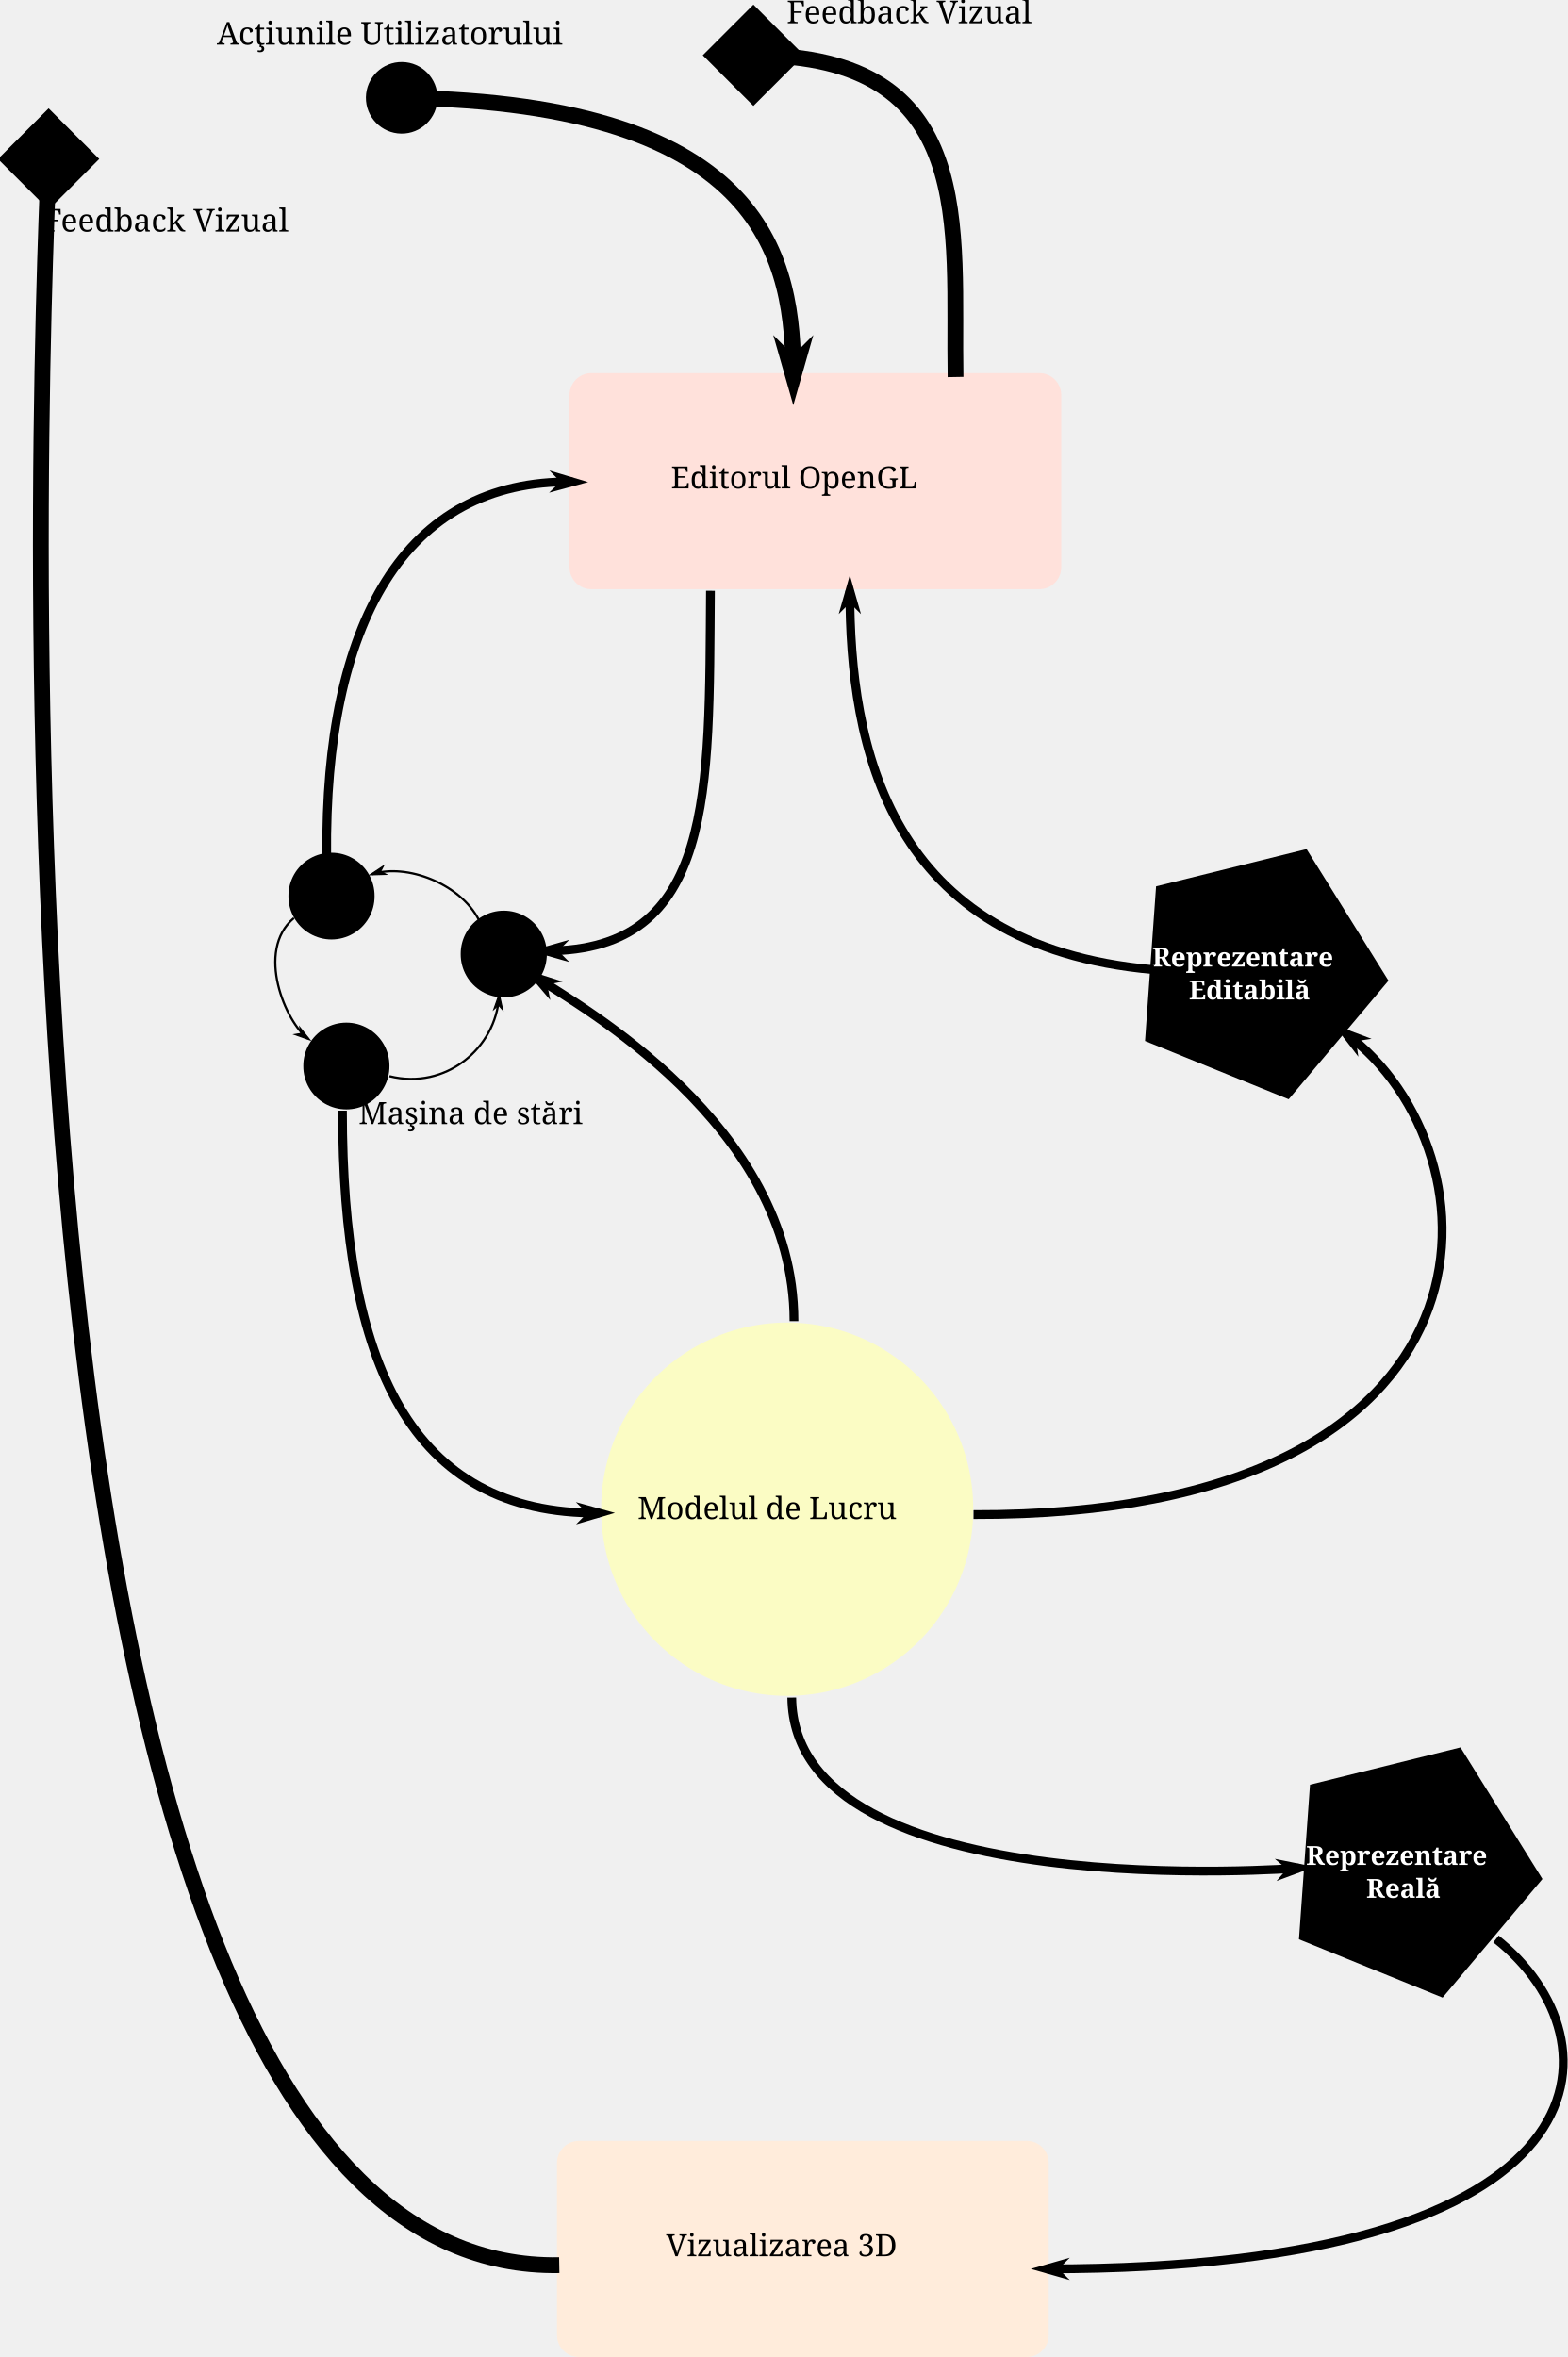
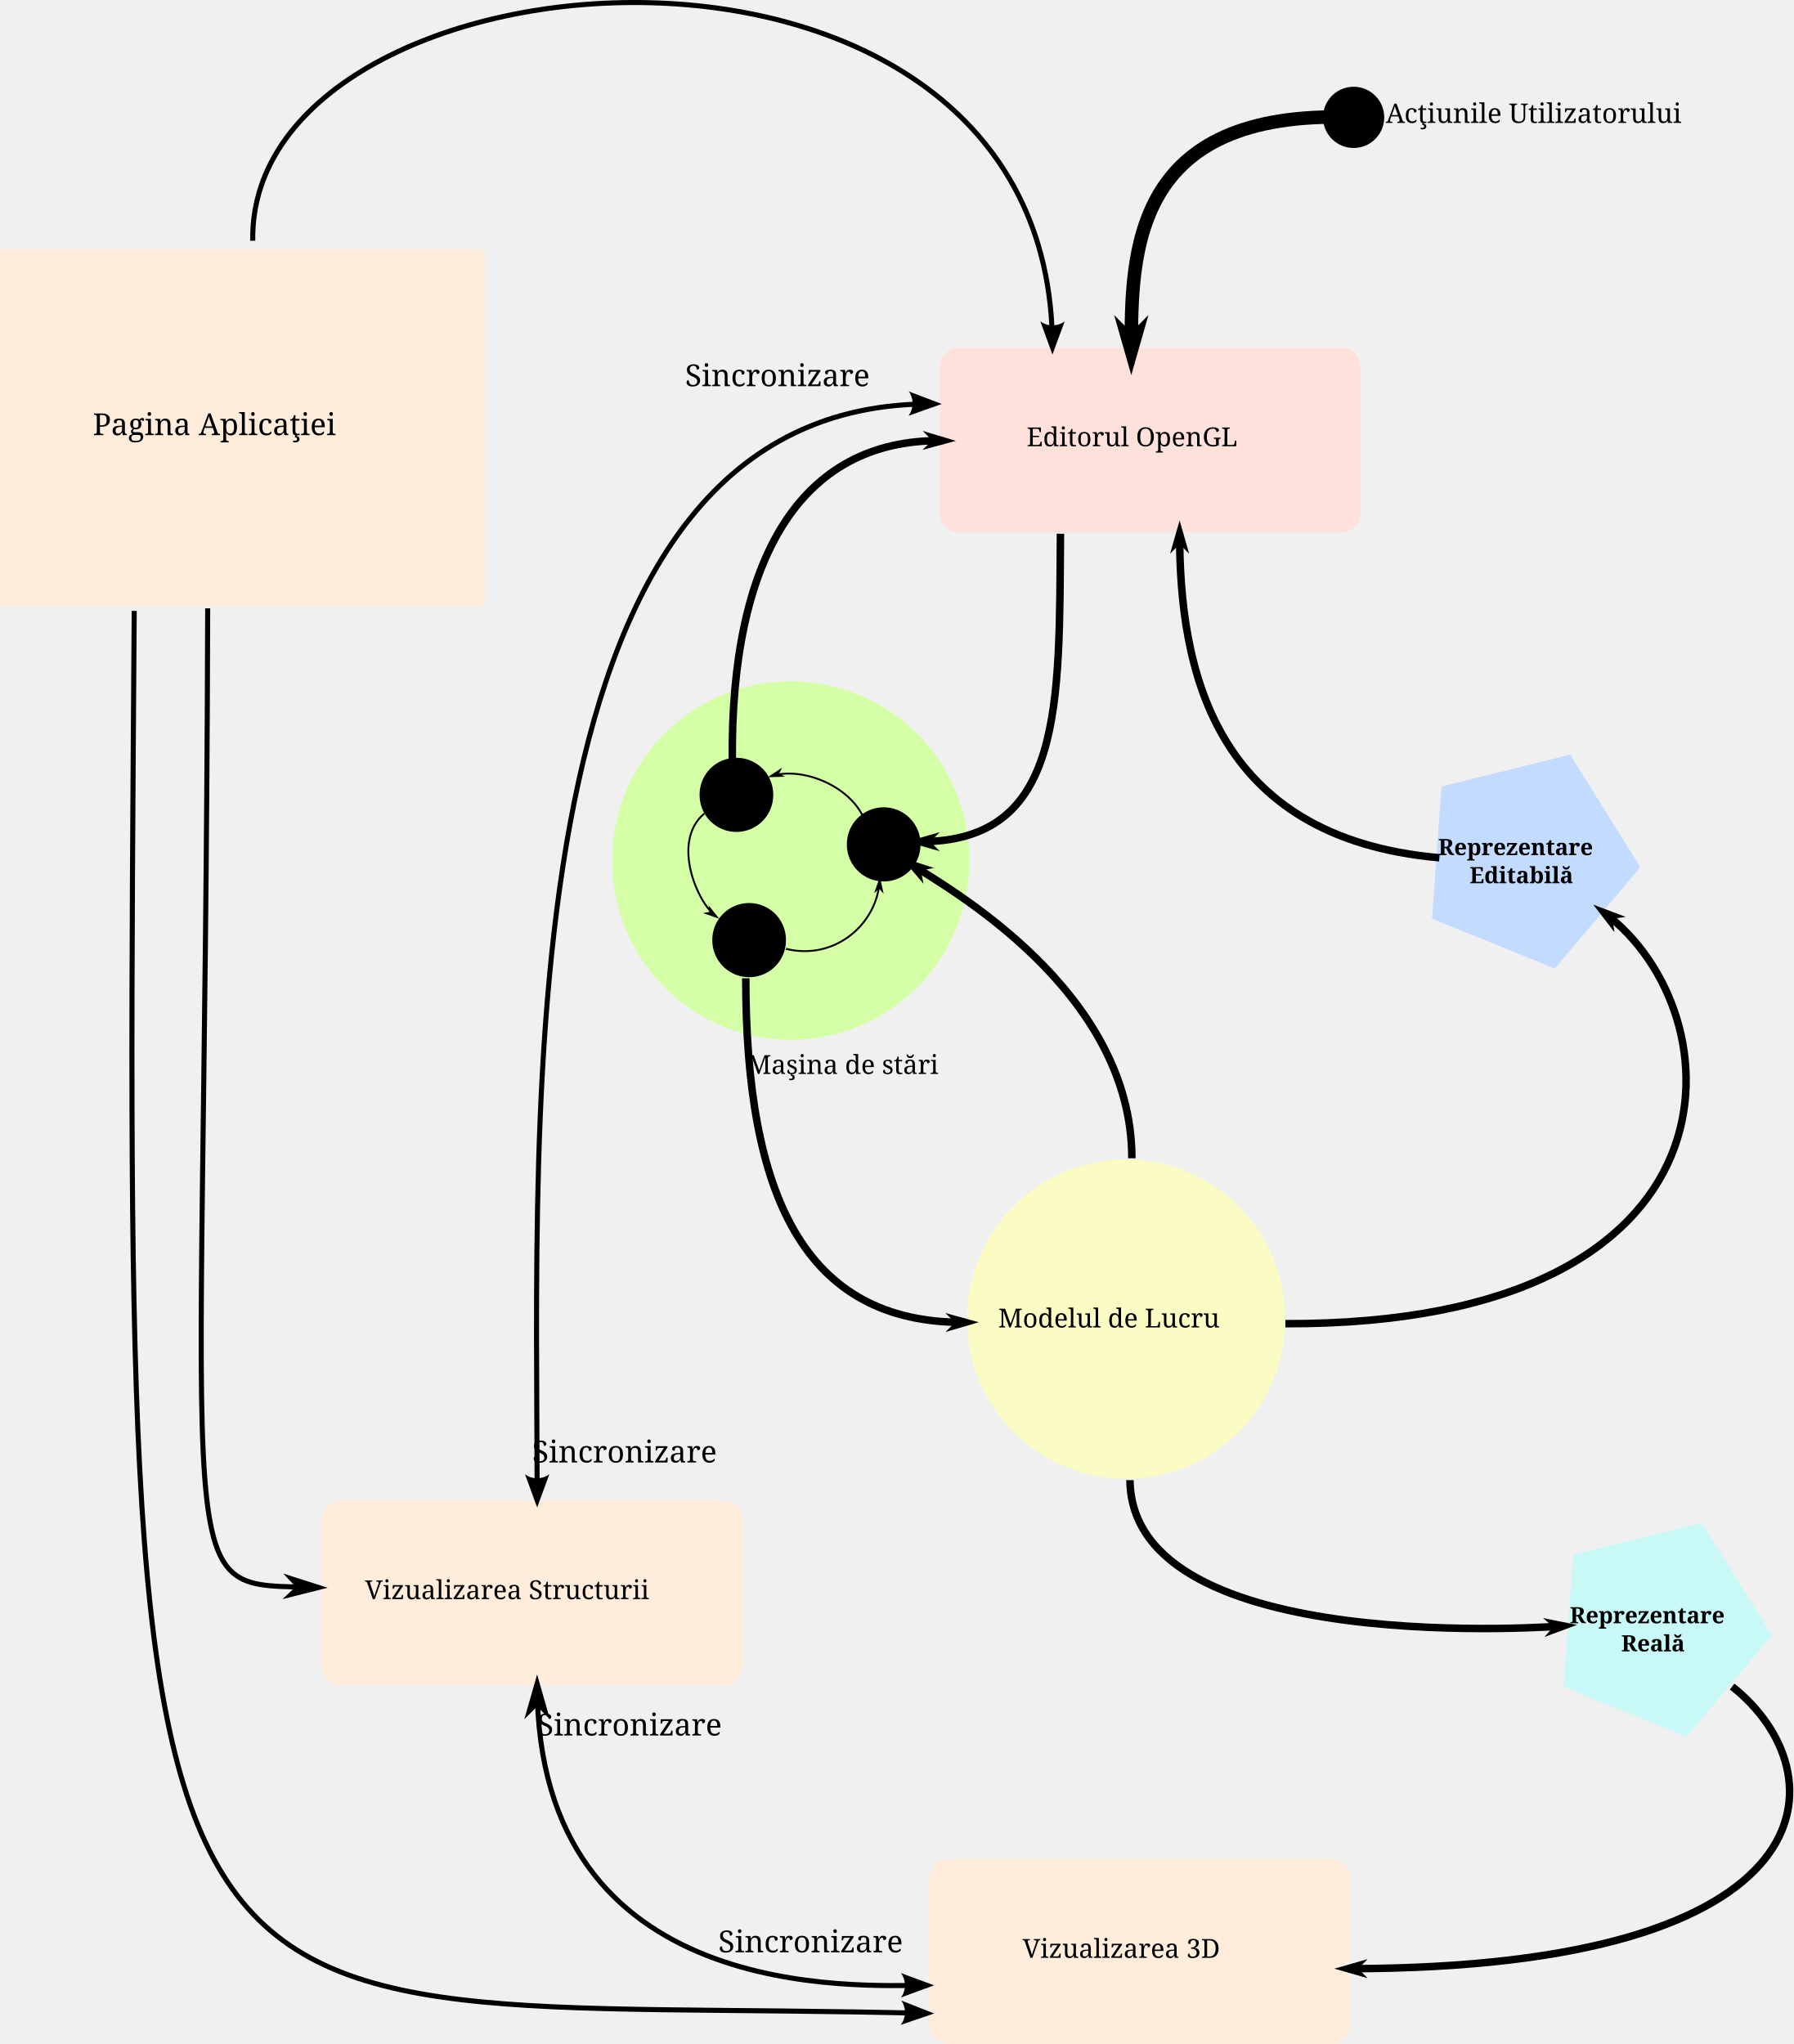
- <svg xmlns="http://www.w3.org/2000/svg" width="530.802" height="798.171" id="svg2" version="1.0">
+ <svg xmlns="http://www.w3.org/2000/svg" width="710.166" height="809.502" id="svg2" version="1.0">
  <defs id="defs4">
    <marker orient="auto" refY="0" refX="0" id="DiamondS" style="overflow:visible">
      <path id="path3394" d="M 0,-7.071 L -7.071,0 L 0,7.071 L 7.071,0 L 0,-7.071 z " style="fill-rule:evenodd;stroke:#000000;stroke-width:1pt;marker-start:none" transform="scale(0.2,0.2)" />
    </marker>
    <marker orient="auto" refY="0" refX="0" id="TriangleInL" style="overflow:visible">
      <path id="path3397" d="M 5.77,0 L -2.88,5 L -2.88,-5 L 5.77,0 z " style="fill-rule:evenodd;stroke:#000000;stroke-width:1pt;marker-start:none" transform="scale(-0.8,-0.8)" />
    </marker>
    <marker orient="auto" refY="0" refX="0" id="TriangleInM" style="overflow:visible">
      <path id="path3400" d="M 5.77,0 L -2.88,5 L -2.88,-5 L 5.77,0 z " style="fill-rule:evenodd;stroke:#000000;stroke-width:1pt;marker-start:none" transform="scale(-0.4,-0.4)" />
    </marker>
    <marker orient="auto" refY="0" refX="0" id="TriangleInS" style="overflow:visible">
      <path id="path3403" d="M 5.77,0 L -2.88,5 L -2.88,-5 L 5.77,0 z " style="fill-rule:evenodd;stroke:#000000;stroke-width:1pt;marker-start:none" transform="scale(-0.2,-0.2)" />
    </marker>
    <marker orient="auto" refY="0" refX="0" id="StopM" style="overflow:visible">
      <path id="path3418" d="M 0,5.65 L 0,-5.65" style="fill:none;fill-opacity:0.75;fill-rule:evenodd;stroke:#000000;stroke-width:1pt" transform="scale(0.4,0.4)" />
    </marker>
    <marker orient="auto" refY="0" refX="0" id="StopL" style="overflow:visible">
      <path id="path3415" d="M 0,5.65 L 0,-5.65" style="fill:none;fill-opacity:0.75;fill-rule:evenodd;stroke:#000000;stroke-width:1pt" transform="scale(0.8,0.8)" />
    </marker>
    <marker orient="auto" refY="0" refX="0" id="TriangleOutS" style="overflow:visible">
      <path id="path3412" d="M 5.77,0 L -2.88,5 L -2.88,-5 L 5.77,0 z " style="fill-rule:evenodd;stroke:#000000;stroke-width:1pt;marker-start:none" transform="scale(0.2,0.2)" />
    </marker>
    <marker orient="auto" refY="0" refX="0" id="TriangleOutM" style="overflow:visible">
      <path id="path3409" d="M 5.77,0 L -2.88,5 L -2.88,-5 L 5.77,0 z " style="fill-rule:evenodd;stroke:#000000;stroke-width:1pt;marker-start:none" transform="scale(0.4,0.4)" />
    </marker>
    <marker orient="auto" refY="0" refX="0" id="TriangleOutL" style="overflow:visible">
      <path id="path3406" d="M 5.77,0 L -2.88,5 L -2.88,-5 L 5.77,0 z " style="fill-rule:evenodd;stroke:#000000;stroke-width:1pt;marker-start:none" transform="scale(0.8,0.8)" />
    </marker>
    <marker orient="auto" refY="0" refX="0" id="DiamondM" style="overflow:visible">
      <path id="path3391" d="M 0,-7.071 L -7.071,0 L 0,7.071 L 7.071,0 L 0,-7.071 z " style="fill-rule:evenodd;stroke:#000000;stroke-width:1pt;marker-start:none" transform="scale(0.4,0.4)" />
    </marker>
    <marker orient="auto" refY="0" refX="0" id="DiamondL" style="overflow:visible">
      <path id="path3388" d="M 0,-7.071 L -7.071,0 L 0,7.071 L 7.071,0 L 0,-7.071 z " style="fill-rule:evenodd;stroke:#000000;stroke-width:1pt;marker-start:none" transform="scale(0.8,0.8)" />
    </marker>
    <marker orient="auto" refY="0" refX="0" id="Dot_s" style="overflow:visible">
      <path id="path3376" d="M -2.5,-1 C -2.5,1.76 -4.74,4 -7.5,4 C -10.26,4 -12.5,1.76 -12.5,-1 C -12.5,-3.76 -10.26,-6 -7.5,-6 C -4.74,-6 -2.5,-3.76 -2.5,-1 z " style="fill-rule:evenodd;stroke:#000000;stroke-width:1pt;marker-start:none;marker-end:none" transform="matrix(0.2,0,0,0.2,1.48,0.2)" />
    </marker>
    <marker orient="auto" refY="0" refX="0" id="Dot_m" style="overflow:visible">
      <path id="path3373" d="M -2.5,-1 C -2.5,1.76 -4.74,4 -7.5,4 C -10.26,4 -12.5,1.76 -12.5,-1 C -12.5,-3.76 -10.26,-6 -7.5,-6 C -4.74,-6 -2.5,-3.76 -2.5,-1 z " style="fill-rule:evenodd;stroke:#000000;stroke-width:1pt;marker-start:none;marker-end:none" transform="matrix(0.4,0,0,0.4,2.96,0.4)" />
    </marker>
    <marker orient="auto" refY="0" refX="0" id="Dot_l" style="overflow:visible">
      <path id="path3370" d="M -2.5,-1 C -2.5,1.76 -4.74,4 -7.5,4 C -10.26,4 -12.5,1.76 -12.5,-1 C -12.5,-3.76 -10.26,-6 -7.5,-6 C -4.74,-6 -2.5,-3.76 -2.5,-1 z " style="fill-rule:evenodd;stroke:#000000;stroke-width:1pt;marker-start:none;marker-end:none" transform="matrix(0.8,0,0,0.8,5.92,0.8)" />
    </marker>
    <marker style="overflow:visible" id="DistanceOut" refX="0" refY="0" orient="auto">
      <g id="g3364">
        <path style="fill:none;stroke:#ffffff;stroke-width:1.15;stroke-linecap:square" d="M 0,0 L -2,0" id="path2316" />
        <path style="fill:#000000;fill-rule:evenodd;stroke:none" d="M 0,0 L -13,4 L -9,0 L -13,-4 L 0,0 z " id="path2312" />
        <path style="fill:none;stroke:#000000;stroke-width:1;stroke-linecap:square" d="M 0,-4 L 0,40" id="path2314" />
      </g>
    </marker>
    <marker style="overflow:visible" id="DistanceIn" refX="0" refY="0" orient="auto">
      <g id="g2300">
        <path style="fill:none;stroke:#ffffff;stroke-width:1.15;stroke-linecap:square" d="M 0,0 L 2,0" id="path2306" />
        <path style="fill:#000000;fill-rule:evenodd;stroke:none" d="M 0,0 L 13,4 L 9,0 L 13,-4 L 0,0 z " id="path2302" />
        <path style="fill:none;stroke:#000000;stroke-width:1;stroke-linecap:square" d="M 0,-4 L 0,40" id="path2304" />
      </g>
    </marker>
    <marker orient="auto" refY="0" refX="0" id="Tail" style="overflow:visible">
      <g id="g3344" transform="scale(-1.2,-1.2)">
        <path id="path3346" d="M -3.805,-3.959 L 0.544,0" style="fill:none;fill-rule:evenodd;stroke:#000000;stroke-width:0.8;stroke-linecap:round;marker-start:none;marker-end:none" />
        <path id="path3348" d="M -1.287,-3.959 L 3.062,0" style="fill:none;fill-rule:evenodd;stroke:#000000;stroke-width:0.8;stroke-linecap:round;marker-start:none;marker-end:none" />
        <path id="path3350" d="M 1.305,-3.959 L 5.654,0" style="fill:none;fill-rule:evenodd;stroke:#000000;stroke-width:0.8;stroke-linecap:round;marker-start:none;marker-end:none" />
        <path id="path3352" d="M -3.805,4.178 L 0.544,0.22" style="fill:none;fill-rule:evenodd;stroke:#000000;stroke-width:0.8;stroke-linecap:round;marker-start:none;marker-end:none" />
        <path id="path3354" d="M -1.287,4.178 L 3.062,0.22" style="fill:none;fill-rule:evenodd;stroke:#000000;stroke-width:0.8;stroke-linecap:round;marker-start:none;marker-end:none" />
        <path id="path3356" d="M 1.305,4.178 L 5.654,0.22" style="fill:none;fill-rule:evenodd;stroke:#000000;stroke-width:0.8;stroke-linecap:round;marker-start:none;marker-end:none" />
      </g>
    </marker>
    <marker orient="auto" refY="0" refX="0" id="Arrow2Send" style="overflow:visible">
      <path id="path3341" style="font-size:12px;fill-rule:evenodd;stroke-width:0.625;stroke-linejoin:round" d="M 8.719,4.034 L -2.207,0.016 L 8.719,-4.002 C 6.973,-1.63 6.983,1.616 8.719,4.034 z " transform="matrix(-0.3,0,0,-0.3,0.69,0)" />
    </marker>
    <marker orient="auto" refY="0" refX="0" id="Arrow1Mstart" style="overflow:visible">
      <path id="path3314" d="M 0,0 L 5,-5 L -12.5,0 L 5,5 L 0,0 z " style="fill-rule:evenodd;stroke:#000000;stroke-width:1pt;marker-start:none" transform="matrix(0.4,0,0,0.4,4,0)" />
    </marker>
    <marker orient="auto" refY="0" refX="0" id="Arrow2Lend" style="overflow:visible">
      <path id="path3329" style="font-size:12px;fill-rule:evenodd;stroke-width:0.625;stroke-linejoin:round" d="M 8.719,4.034 L -2.207,0.016 L 8.719,-4.002 C 6.973,-1.63 6.983,1.616 8.719,4.034 z " transform="matrix(-1.1,0,0,-1.1,-1.1,0)" />
    </marker>
    <marker orient="auto" refY="0" refX="0" id="Arrow2Mstart" style="overflow:visible">
      <path id="path3332" style="font-size:12px;fill-rule:evenodd;stroke-width:0.625;stroke-linejoin:round" d="M 8.719,4.034 L -2.207,0.016 L 8.719,-4.002 C 6.973,-1.63 6.983,1.616 8.719,4.034 z " transform="scale(0.6,0.6)" />
    </marker>
    <marker orient="auto" refY="0" refX="0" id="Arrow2Sstart" style="overflow:visible">
      <path id="path3338" style="font-size:12px;fill-rule:evenodd;stroke-width:0.625;stroke-linejoin:round" d="M 8.719,4.034 L -2.207,0.016 L 8.719,-4.002 C 6.973,-1.63 6.983,1.616 8.719,4.034 z " transform="matrix(0.3,0,0,0.3,-0.69,0)" />
    </marker>
    <marker orient="auto" refY="0" refX="0" id="Arrow2Mend" style="overflow:visible">
      <path id="path3335" style="font-size:12px;fill-rule:evenodd;stroke-width:0.625;stroke-linejoin:round" d="M 8.719,4.034 L -2.207,0.016 L 8.719,-4.002 C 6.973,-1.63 6.983,1.616 8.719,4.034 z " transform="scale(-0.6,-0.6)" />
    </marker>
    <marker orient="auto" refY="0" refX="0" id="Arrow1Send" style="overflow:visible">
      <path id="path3323" d="M 0,0 L 5,-5 L -12.5,0 L 5,5 L 0,0 z " style="fill-rule:evenodd;stroke:#000000;stroke-width:1pt;marker-start:none" transform="matrix(-0.2,0,0,-0.2,-1.2,0)" />
    </marker>
    <marker orient="auto" refY="0" refX="0" id="Arrow1Sstart" style="overflow:visible">
      <path id="path3320" d="M 0,0 L 5,-5 L -12.5,0 L 5,5 L 0,0 z " style="fill-rule:evenodd;stroke:#000000;stroke-width:1pt;marker-start:none" transform="matrix(0.2,0,0,0.2,1.2,0)" />
    </marker>
    <marker orient="auto" refY="0" refX="0" id="Arrow1Mend" style="overflow:visible">
      <path id="path3317" d="M 0,0 L 5,-5 L -12.5,0 L 5,5 L 0,0 z " style="fill-rule:evenodd;stroke:#000000;stroke-width:1pt;marker-start:none" transform="matrix(-0.4,0,0,-0.4,-4,0)" />
    </marker>
    <marker orient="auto" refY="0" refX="0" id="Arrow2Lstart" style="overflow:visible">
      <path id="path3326" style="font-size:12px;fill-rule:evenodd;stroke-width:0.625;stroke-linejoin:round" d="M 8.719,4.034 L -2.207,0.016 L 8.719,-4.002 C 6.973,-1.63 6.983,1.616 8.719,4.034 z " transform="matrix(1.1,0,0,1.1,1.1,0)" />
    </marker>
    <marker orient="auto" refY="0" refX="0" id="Arrow1Lend" style="overflow:visible">
      <path id="path3311" d="M 0,0 L 5,-5 L -12.5,0 L 5,5 L 0,0 z " style="fill-rule:evenodd;stroke:#000000;stroke-width:1pt;marker-start:none" transform="matrix(-0.8,0,0,-0.8,-10,0)" />
    </marker>
  </defs>
-   <g id="layer1" transform="translate(-97.96628,-125.0858)">
+   <g id="layer1" transform="translate(81.39783,-113.7545)">
+     <path style="fill:#d4ffa6;fill-opacity:1;fill-rule:nonzero;stroke:none;stroke-width:2;stroke-miterlimit:4;stroke-dasharray:none;stroke-dashoffset:0;stroke-opacity:1" id="path6199" d="M 338.401 333.721 A 70.711 70.711 0 1 1  196.98,333.721 A 70.711 70.711 0 1 1  338.401 333.721 z" transform="translate(-35.94097,120.8256)" />
    <path style="fill:#fbfcc4;fill-opacity:1;fill-rule:nonzero;stroke:none;stroke-width:2;stroke-miterlimit:4;stroke-dasharray:2, 4;stroke-dashoffset:0;stroke-opacity:1" id="path2162" d="M 391.939 409.905 A 84.853 84.853 0 1 1  222.234,409.905 A 84.853 84.853 0 1 1  391.939 409.905 z" transform="matrix(0.7423303,0,0,0.7423303,136.5583,331.8758)" />
    <text xml:space="preserve" style="font-size:10.393px;font-style:normal;font-variant:normal;font-weight:normal;font-stretch:normal;text-align:center;line-height:125%;writing-mode:lr-tb;text-anchor:middle;fill:#000000;fill-opacity:1;stroke:none;stroke-width:1px;stroke-linecap:butt;stroke-linejoin:miter;stroke-opacity:1;font-family:Constantia" x="364.489" y="639.482" id="text2164">
      <tspan id="tspan2166" x="364.489" y="639.482">Modelul de Lucru</tspan>
    </text>
    <rect style="fill:#ffe1db;fill-opacity:1;fill-rule:nonzero;stroke:none;stroke-width:2;stroke-miterlimit:4;stroke-dasharray:2, 4;stroke-dashoffset:0;stroke-opacity:1" id="rect2168" width="166.494" height="73.173" x="290.815" y="251.443" rx="7.423" />
    <text xml:space="preserve" style="font-size:10.393px;font-style:normal;font-variant:normal;font-weight:normal;font-stretch:normal;text-align:center;line-height:125%;writing-mode:lr-tb;text-anchor:middle;fill:#000000;fill-opacity:1;stroke:none;stroke-width:1px;stroke-linecap:butt;stroke-linejoin:miter;stroke-opacity:1;font-family:Constantia" x="373.647" y="290.487" id="text2170">
      <tspan id="tspan2172" x="373.647" y="290.487">Editorul OpenGL</tspan>
    </text>
-     <path style="fill:#000000;fill-opacity:1;fill-rule:nonzero;stroke:none;stroke-width:2;stroke-miterlimit:4;stroke-dasharray:2, 4;stroke-dashoffset:0;stroke-opacity:1" id="path3213" d="M 435,221.648 L 389.465,275.75 L 323.94,249.162 L 328.978,178.628 L 397.617,161.623 L 435,221.648 z " transform="matrix(0.7423303,0,0,0.7423303,245.2147,292.6383)" />
-     <text xml:space="preserve" style="font-size:8.908px;font-style:normal;font-variant:normal;font-weight:bold;font-stretch:normal;text-align:center;line-height:125%;writing-mode:lr-tb;text-anchor:middle;fill:#ffffff;fill-opacity:1;stroke:none;stroke-width:1px;stroke-linecap:butt;stroke-linejoin:miter;stroke-opacity:1;font-family:Constantia" x="526.878" y="452.403" id="text3215">
+     <path style="fill:#c2dbff;fill-opacity:1;fill-rule:nonzero;stroke:none;stroke-width:2;stroke-miterlimit:4;stroke-dasharray:2, 4;stroke-dashoffset:0;stroke-opacity:1" id="path3213" d="M 435,221.648 L 389.465,275.75 L 323.94,249.162 L 328.978,178.628 L 397.617,161.623 L 435,221.648 z " transform="matrix(0.7423303,0,0,0.7423303,245.2147,292.6383)" />
+     <text xml:space="preserve" style="font-size:8.908px;font-style:normal;font-variant:normal;font-weight:bold;font-stretch:normal;text-align:center;line-height:125%;writing-mode:lr-tb;text-anchor:middle;fill:#000000;fill-opacity:1;stroke:none;stroke-width:1px;stroke-linecap:butt;stroke-linejoin:miter;stroke-opacity:1;font-family:Constantia" x="526.878" y="452.403" id="text3215">
      <tspan x="526.878" y="452.403" id="tspan3223">Reprezentare</tspan>
      <tspan x="526.878" y="463.538" id="tspan3227">Editabilă</tspan>
    </text>
    <path style="fill:none;fill-rule:evenodd;stroke:#000000;stroke-width:2.969;stroke-linecap:butt;stroke-linejoin:miter;marker-end:url(#Arrow1Send);stroke-miterlimit:4;stroke-dasharray:none;stroke-opacity:1" d="M 488.593,453.463 C 398.453,445.509 385.727,377.639 385.727,325.146" id="path3607" />
    <path style="fill:none;fill-rule:evenodd;stroke:#000000;stroke-width:2.969;stroke-linecap:butt;stroke-linejoin:miter;marker-end:url(#Arrow1Send);stroke-miterlimit:4;stroke-dasharray:none;stroke-opacity:1" d="M 427.616,637.985 C 613.729,638.515 606.836,514.44 553.812,475.202" id="path3619" />
    <path style="fill:#000000;fill-opacity:1;fill-rule:nonzero;stroke:none;stroke-width:4;stroke-miterlimit:4;stroke-dasharray:none;stroke-dashoffset:0;stroke-opacity:1" id="path3621" d="M 115.714 246.291 A 19.643 19.643 0 1 1  76.429,246.291 A 19.643 19.643 0 1 1  115.714 246.291 z" transform="matrix(0.7423303,0,0,0.7423303,143.9396,303.243)" />
    <path style="fill:#000000;fill-opacity:1;fill-rule:nonzero;stroke:none;stroke-width:4;stroke-miterlimit:4;stroke-dasharray:none;stroke-dashoffset:0;stroke-opacity:1" id="path3623" d="M 115.714 246.291 A 19.643 19.643 0 1 1  76.429,246.291 A 19.643 19.643 0 1 1  115.714 246.291 z" transform="matrix(0.7423303,0,0,0.7423303,197.2284,265.3311)" />
    <path style="fill:#000000;fill-opacity:1;fill-rule:nonzero;stroke:none;stroke-width:4;stroke-miterlimit:4;stroke-dasharray:none;stroke-dashoffset:0;stroke-opacity:1" id="path3625" d="M 115.714 246.291 A 19.643 19.643 0 1 1  76.429,246.291 A 19.643 19.643 0 1 1  115.714 246.291 z" transform="matrix(0.7423303,0,0,0.7423303,138.9024,245.7124)" />
    <path style="fill:none;fill-rule:evenodd;stroke:#000000;stroke-width:2.969;stroke-linecap:butt;stroke-linejoin:miter;marker-end:url(#Arrow1Send);stroke-miterlimit:4;stroke-dasharray:none;stroke-opacity:1" d="M 338.536,325.146 C 338.006,393.016 340.127,447.1 282.861,447.1" id="path3627" />
    <path style="fill:none;fill-rule:evenodd;stroke:#000000;stroke-width:0.742px;stroke-linecap:butt;stroke-linejoin:miter;marker-end:url(#Arrow1Mend);stroke-opacity:1" d="M 260.061,436.495 C 253.698,424.3 235.67,417.407 224.005,421.118" id="path3635" />
    <path style="fill:none;fill-rule:evenodd;stroke:#000000;stroke-width:0.742px;stroke-linecap:butt;stroke-linejoin:miter;marker-mid:none;marker-end:url(#Arrow1Mend);stroke-opacity:1" d="M 197.493,435.965 C 184.238,447.1 194.842,471.491 202.266,476.793" id="path3637" />
    <path style="fill:none;fill-rule:evenodd;stroke:#000000;stroke-width:0.742px;stroke-linecap:butt;stroke-linejoin:miter;marker-end:url(#Arrow1Mend);stroke-opacity:1" d="M 229.838,489.519 C 248.926,494.291 265.894,479.974 266.954,462.477" id="path3639" />
    <path style="fill:none;fill-rule:evenodd;stroke:#000000;stroke-width:2.969;stroke-linecap:butt;stroke-linejoin:miter;marker-end:url(#Arrow1Send);stroke-miterlimit:4;stroke-dasharray:none;stroke-opacity:1" d="M 213.931,501.184 C 213.931,586.552 236.731,637.985 300.889,637.454" id="path3641" />
    <path style="fill:none;fill-rule:evenodd;stroke:#000000;stroke-width:2.969;stroke-linecap:butt;stroke-linejoin:miter;marker-end:url(#Arrow1Send);stroke-miterlimit:4;stroke-dasharray:none;stroke-opacity:1" d="M 366.816,572.477 C 366.816,505.738 293.329,465.246 279.832,456.247" id="path3661" />
-     <text xml:space="preserve" style="font-size:10.393px;font-style:normal;font-variant:normal;font-weight:normal;font-stretch:normal;text-align:center;line-height:125%;writing-mode:lr-tb;text-anchor:middle;fill:#000000;fill-opacity:1;stroke:none;stroke-width:1px;stroke-linecap:butt;stroke-linejoin:miter;stroke-opacity:1;font-family:Constantia" x="264.085" y="505.738" id="text3663">
-       <tspan id="tspan3665" x="264.085" y="505.738">Maşina de stări</tspan>
+     <text xml:space="preserve" style="font-size:10.393px;font-style:normal;font-variant:normal;font-weight:normal;font-stretch:normal;text-align:center;line-height:125%;writing-mode:lr-tb;text-anchor:middle;fill:#000000;fill-opacity:1;stroke:none;stroke-width:1px;stroke-linecap:butt;stroke-linejoin:miter;stroke-opacity:1;font-family:Constantia" x="259.034" y="539.073" id="text3663">
+       <tspan id="tspan3665" x="259.034" y="539.073">Maşina de stări</tspan>
    </text>
    <path style="fill:none;fill-rule:evenodd;stroke:#000000;stroke-width:2.969;stroke-linecap:butt;stroke-linejoin:miter;marker-end:url(#Arrow1Send);stroke-miterlimit:4;stroke-dasharray:none;stroke-opacity:1" d="M 208.595,415.004 C 207.845,336.268 234.84,287.527 291.83,288.277" id="path3667" />
    <rect style="fill:#ffecdb;fill-opacity:1;fill-rule:nonzero;stroke:none;stroke-width:2;stroke-miterlimit:4;stroke-dasharray:2, 4;stroke-dashoffset:0;stroke-opacity:1" id="rect3669" width="166.494" height="73.173" x="286.569" y="850.084" rx="7.423" />
    <text xml:space="preserve" style="font-size:10.393px;font-style:normal;font-variant:normal;font-weight:normal;font-stretch:normal;text-align:center;line-height:125%;writing-mode:lr-tb;text-anchor:middle;fill:#000000;fill-opacity:1;stroke:none;stroke-width:1px;stroke-linecap:butt;stroke-linejoin:miter;stroke-opacity:1;font-family:Constantia" x="369.4" y="889.128" id="text3671">
      <tspan id="tspan3673" x="369.4" y="889.128">Vizualizarea 3D</tspan>
    </text>
-     <path style="fill:#000000;fill-opacity:1;fill-rule:nonzero;stroke:none;stroke-width:2;stroke-miterlimit:4;stroke-dasharray:2, 4;stroke-dashoffset:0;stroke-opacity:1" id="path3675" d="M 435,221.648 L 389.465,275.75 L 323.94,249.162 L 328.978,178.628 L 397.617,161.623 L 435,221.648 z " transform="matrix(0.7423303,0,0,0.7423303,297.3367,596.8557)" />
-     <text xml:space="preserve" style="font-size:8.908px;font-style:normal;font-variant:normal;font-weight:bold;font-stretch:normal;text-align:center;line-height:125%;writing-mode:lr-tb;text-anchor:middle;fill:#ffffff;fill-opacity:1;stroke:none;stroke-width:1px;stroke-linecap:butt;stroke-linejoin:miter;stroke-opacity:1;font-family:Constantia" x="579" y="756.621" id="text3677">
+     <path style="fill:#c8f9f7;fill-opacity:1;fill-rule:nonzero;stroke:none;stroke-width:2;stroke-miterlimit:4;stroke-dasharray:2, 4;stroke-dashoffset:0;stroke-opacity:1" id="path3675" d="M 435,221.648 L 389.465,275.75 L 323.94,249.162 L 328.978,178.628 L 397.617,161.623 L 435,221.648 z " transform="matrix(0.7423303,0,0,0.7423303,297.3367,596.8557)" />
+     <text xml:space="preserve" style="font-size:8.908px;font-style:normal;font-variant:normal;font-weight:bold;font-stretch:normal;text-align:center;line-height:125%;writing-mode:lr-tb;text-anchor:middle;fill:#000000;fill-opacity:1;stroke:none;stroke-width:1px;stroke-linecap:butt;stroke-linejoin:miter;stroke-opacity:1;font-family:Constantia" x="579" y="756.621" id="text3677">
      <tspan x="579" y="756.621" id="tspan3679">Reprezentare</tspan>
      <tspan x="579" y="767.755" id="tspan3681">Reală</tspan>
    </text>
    <path style="fill:none;fill-rule:evenodd;stroke:#000000;stroke-width:2.969;stroke-linecap:butt;stroke-linejoin:miter;marker-end:url(#Arrow1Send);stroke-miterlimit:4;stroke-dasharray:none;stroke-opacity:1" d="M 366.067,699.954 C 366.816,771.191 537.786,757.694 537.786,757.694" id="path3685" />
    <path style="fill:none;fill-rule:evenodd;stroke:#000000;stroke-width:2.969;stroke-linecap:butt;stroke-linejoin:miter;marker-end:url(#Arrow1Send);stroke-miterlimit:4;stroke-dasharray:none;stroke-opacity:1" d="M 604.524,781.689 C 647.267,815.433 646.517,893.42 452.301,893.42" id="path3687" />
-     <path style="fill:none;fill-rule:evenodd;stroke:#000000;stroke-width:5.349;stroke-linecap:butt;stroke-linejoin:miter;marker-start:url(#Dot_m);marker-end:url(#Arrow1Send);stroke-miterlimit:4;stroke-dasharray:none;stroke-opacity:1" d="M 234.206,158.208 C 358.482,160.009 366.587,214.042 366.587,252.766" id="path3691" />
-     <text xml:space="preserve" style="font-size:10.698px;font-style:normal;font-variant:normal;font-weight:normal;font-stretch:normal;text-align:center;line-height:125%;writing-mode:lr-tb;text-anchor:middle;fill:#000000;fill-opacity:1;stroke:none;stroke-width:1px;stroke-linecap:butt;stroke-linejoin:miter;stroke-opacity:1;font-family:Constantia" x="236.908" y="140.197" id="text3693">
-       <tspan id="tspan3695" x="236.908" y="140.197">Acţiunile Utilizatorului</tspan>
+     <path style="fill:none;fill-rule:evenodd;stroke:#000000;stroke-width:5.349;stroke-linecap:butt;stroke-linejoin:miter;marker-start:url(#Dot_m);marker-end:url(#Arrow1Send);stroke-miterlimit:4;stroke-dasharray:none;stroke-opacity:1" d="M 454.419,160.228 C 366.563,156.979 366.587,214.042 366.587,252.766" id="path3691" />
+     <text xml:space="preserve" style="font-size:10.698px;font-style:normal;font-variant:normal;font-weight:normal;font-stretch:normal;text-align:center;line-height:125%;writing-mode:lr-tb;text-anchor:middle;fill:#000000;fill-opacity:1;stroke:none;stroke-width:1px;stroke-linecap:butt;stroke-linejoin:miter;stroke-opacity:1;font-family:Constantia" x="532.882" y="162.421" id="text3693">
+       <tspan id="tspan3695" x="532.882" y="162.421">Acţiunile Utilizatorului</tspan>
    </text>
-     <path style="fill:none;fill-rule:evenodd;stroke:#000000;stroke-width:5.349;stroke-linecap:butt;stroke-linejoin:miter;marker-end:url(#DiamondM);stroke-miterlimit:4;stroke-dasharray:none;stroke-opacity:1" d="M 421.52,252.766 C 420.62,202.335 429.625,143.799 353.078,143.799" id="path3697" />
-     <text xml:space="preserve" style="font-size:10.698px;font-style:normal;font-variant:normal;font-weight:normal;font-stretch:normal;text-align:center;line-height:125%;writing-mode:lr-tb;text-anchor:middle;fill:#000000;fill-opacity:1;stroke:none;stroke-width:1px;stroke-linecap:butt;stroke-linejoin:miter;stroke-opacity:1;font-family:Constantia" x="412.794" y="132.958" id="text3699">
-       <tspan id="tspan3701" x="412.794" y="132.958">Feedback Vizual</tspan>
+     <g id="g2273" transform="translate(-197.9899,-39.23797)">
+       <rect rx="7.423" y="747.27" x="244.024" height="73.173" width="166.494" id="rect2267" style="fill:#ffecdb;fill-opacity:1;fill-rule:nonzero;stroke:none;stroke-width:2;stroke-miterlimit:4;stroke-dasharray:2, 4;stroke-dashoffset:0;stroke-opacity:1" />
+       <text id="text2269" y="786.313" x="326.855" style="font-size:10.393px;font-style:normal;font-variant:normal;font-weight:normal;font-stretch:normal;text-align:center;line-height:125%;writing-mode:lr-tb;text-anchor:middle;fill:#000000;fill-opacity:1;stroke:none;stroke-width:1px;stroke-linecap:butt;stroke-linejoin:miter;stroke-opacity:1;font-family:Constantia" xml:space="preserve">
+         <tspan y="786.313" x="326.855" id="tspan2271">Vizualizarea Structurii</tspan>
+       </text>
+     </g>
+     <path style="fill:none;fill-rule:evenodd;stroke:#000000;stroke-width:2;stroke-linecap:butt;stroke-linejoin:miter;marker-start:url(#Arrow2Mstart);marker-end:url(#Arrow2Mend);stroke-miterlimit:4;stroke-dasharray:none;stroke-opacity:1" d="M 33.335,583.009 C 33.335,425.425 20.203,146.623 190.919,148.643" id="path2280" transform="translate(97.96628,125.0858)" />
+     <text xml:space="preserve" style="font-size:12px;font-style:normal;font-variant:normal;font-weight:normal;font-stretch:normal;text-align:center;line-height:125%;writing-mode:lr-tb;text-anchor:middle;fill:#000000;fill-opacity:1;stroke:none;stroke-width:1px;stroke-linecap:butt;stroke-linejoin:miter;stroke-opacity:1;font-family:Constantia" x="173.728" y="692.942" id="text4222">
+       <tspan id="tspan4224" x="173.728" y="692.942">Sincronizare</tspan>
    </text>
-     <path style="fill:none;fill-rule:evenodd;stroke:#000000;stroke-width:5.349;stroke-linecap:butt;stroke-linejoin:miter;marker-end:url(#DiamondM);stroke-miterlimit:4;stroke-dasharray:none;stroke-opacity:1" d="M 287.338,892.156 C 76.61,895.758 114.433,193.33 114.433,178.921" id="path3705" />
-     <text xml:space="preserve" style="font-size:10.698px;font-style:normal;font-variant:normal;font-weight:normal;font-stretch:normal;text-align:center;line-height:125%;writing-mode:lr-tb;text-anchor:middle;fill:#000000;fill-opacity:1;stroke:none;stroke-width:1px;stroke-linecap:butt;stroke-linejoin:miter;stroke-opacity:1;font-family:Constantia" x="161.146" y="203.496" id="text3707">
-       <tspan id="tspan3709" x="161.146" y="203.496">Feedback Vizual</tspan>
+     <text xml:space="preserve" style="font-size:12px;font-style:normal;font-variant:normal;font-weight:normal;font-stretch:normal;text-align:center;line-height:125%;writing-mode:lr-tb;text-anchor:middle;fill:#000000;fill-opacity:1;stroke:none;stroke-width:1px;stroke-linecap:butt;stroke-linejoin:miter;stroke-opacity:1;font-family:Constantia" x="234.275" y="266.704" id="text4226">
+       <tspan id="tspan4228" x="234.275" y="266.704">Sincronizare</tspan>
    </text>
+     <path style="fill:none;fill-rule:evenodd;stroke:#000000;stroke-width:2;stroke-linecap:butt;stroke-linejoin:miter;marker-start:url(#Arrow1Mstart);marker-end:url(#Arrow2Mend);stroke-miterlimit:4;stroke-dasharray:none;stroke-opacity:1" d="M 33.335,655.74 C 33.335,783.019 160.614,774.938 187.888,774.938" id="path4230" transform="translate(97.96628,125.0858)" />
+     <text xml:space="preserve" style="font-size:12px;font-style:normal;font-variant:normal;font-weight:normal;font-stretch:normal;text-align:center;line-height:125%;writing-mode:lr-tb;text-anchor:middle;fill:#000000;fill-opacity:1;stroke:none;stroke-width:1px;stroke-linecap:butt;stroke-linejoin:miter;stroke-opacity:1;font-family:Constantia" x="175.687" y="801.075" id="text5201">
+       <tspan id="tspan5203" x="175.687" y="801.075">Sincronizare</tspan>
+     </text>
+     <text xml:space="preserve" style="font-size:12px;font-style:normal;font-variant:normal;font-weight:normal;font-stretch:normal;text-align:center;line-height:125%;writing-mode:lr-tb;text-anchor:middle;fill:#000000;fill-opacity:1;stroke:none;stroke-width:1px;stroke-linecap:butt;stroke-linejoin:miter;stroke-opacity:1;font-family:Constantia" x="247.407" y="886.938" id="text5205">
+       <tspan id="tspan5207" x="247.407" y="886.938">Sincronizare</tspan>
+     </text>
+     <g id="g5215" transform="translate(-134.9174,-88.58164)">
+       <rect y="301.003" x="53.52" height="141.421" width="191.929" id="rect5209" style="fill:#ffecdb;fill-opacity:1;fill-rule:nonzero;stroke:none;stroke-width:2;stroke-miterlimit:4;stroke-dasharray:none;stroke-dashoffset:0;stroke-opacity:1" />
+       <text id="text5211" y="374.661" x="149.343" style="font-size:12px;font-style:normal;font-variant:normal;font-weight:normal;font-stretch:normal;text-align:center;line-height:125%;writing-mode:lr-tb;text-anchor:middle;fill:#000000;fill-opacity:1;stroke:none;stroke-width:1px;stroke-linecap:butt;stroke-linejoin:miter;stroke-opacity:1;font-family:Constantia" xml:space="preserve">
+         <tspan y="374.661" x="149.343" id="tspan5213">Pagina Aplicaţiei</tspan>
+       </text>
+     </g>
+     <path style="fill:none;fill-rule:evenodd;stroke:#000000;stroke-width:2;stroke-linecap:butt;stroke-linejoin:miter;marker-end:url(#Arrow2Mend);stroke-miterlimit:4;stroke-dasharray:none;stroke-opacity:1" d="M -79.282,84.006 C -81.268,-35.994 237.804,-61.464 237.386,126.42" id="path5220" transform="translate(97.96628,125.0858)" />
+     <path style="fill:none;fill-rule:evenodd;stroke:#000000;stroke-width:2;stroke-linecap:butt;stroke-linejoin:miter;marker-start:none;marker-end:url(#Arrow1Mend);stroke-miterlimit:4;stroke-dasharray:none;stroke-opacity:1" d="M -97.123,229.594 C -98.133,631.664 -113.806,615.507 -53.538,617.354" id="path5226" transform="translate(97.96628,125.0858)" />
+     <path style="fill:none;fill-rule:evenodd;stroke:#000000;stroke-width:2;stroke-linecap:butt;stroke-linejoin:miter;marker-end:url(#Arrow2Mend);stroke-miterlimit:4;stroke-dasharray:none;stroke-opacity:1" d="M -126.215,230.604 C -130.429,832.732 -132.999,778.07 187.888,786.049" id="path5228" transform="translate(97.96628,125.0858)" />
  </g>
</svg>
